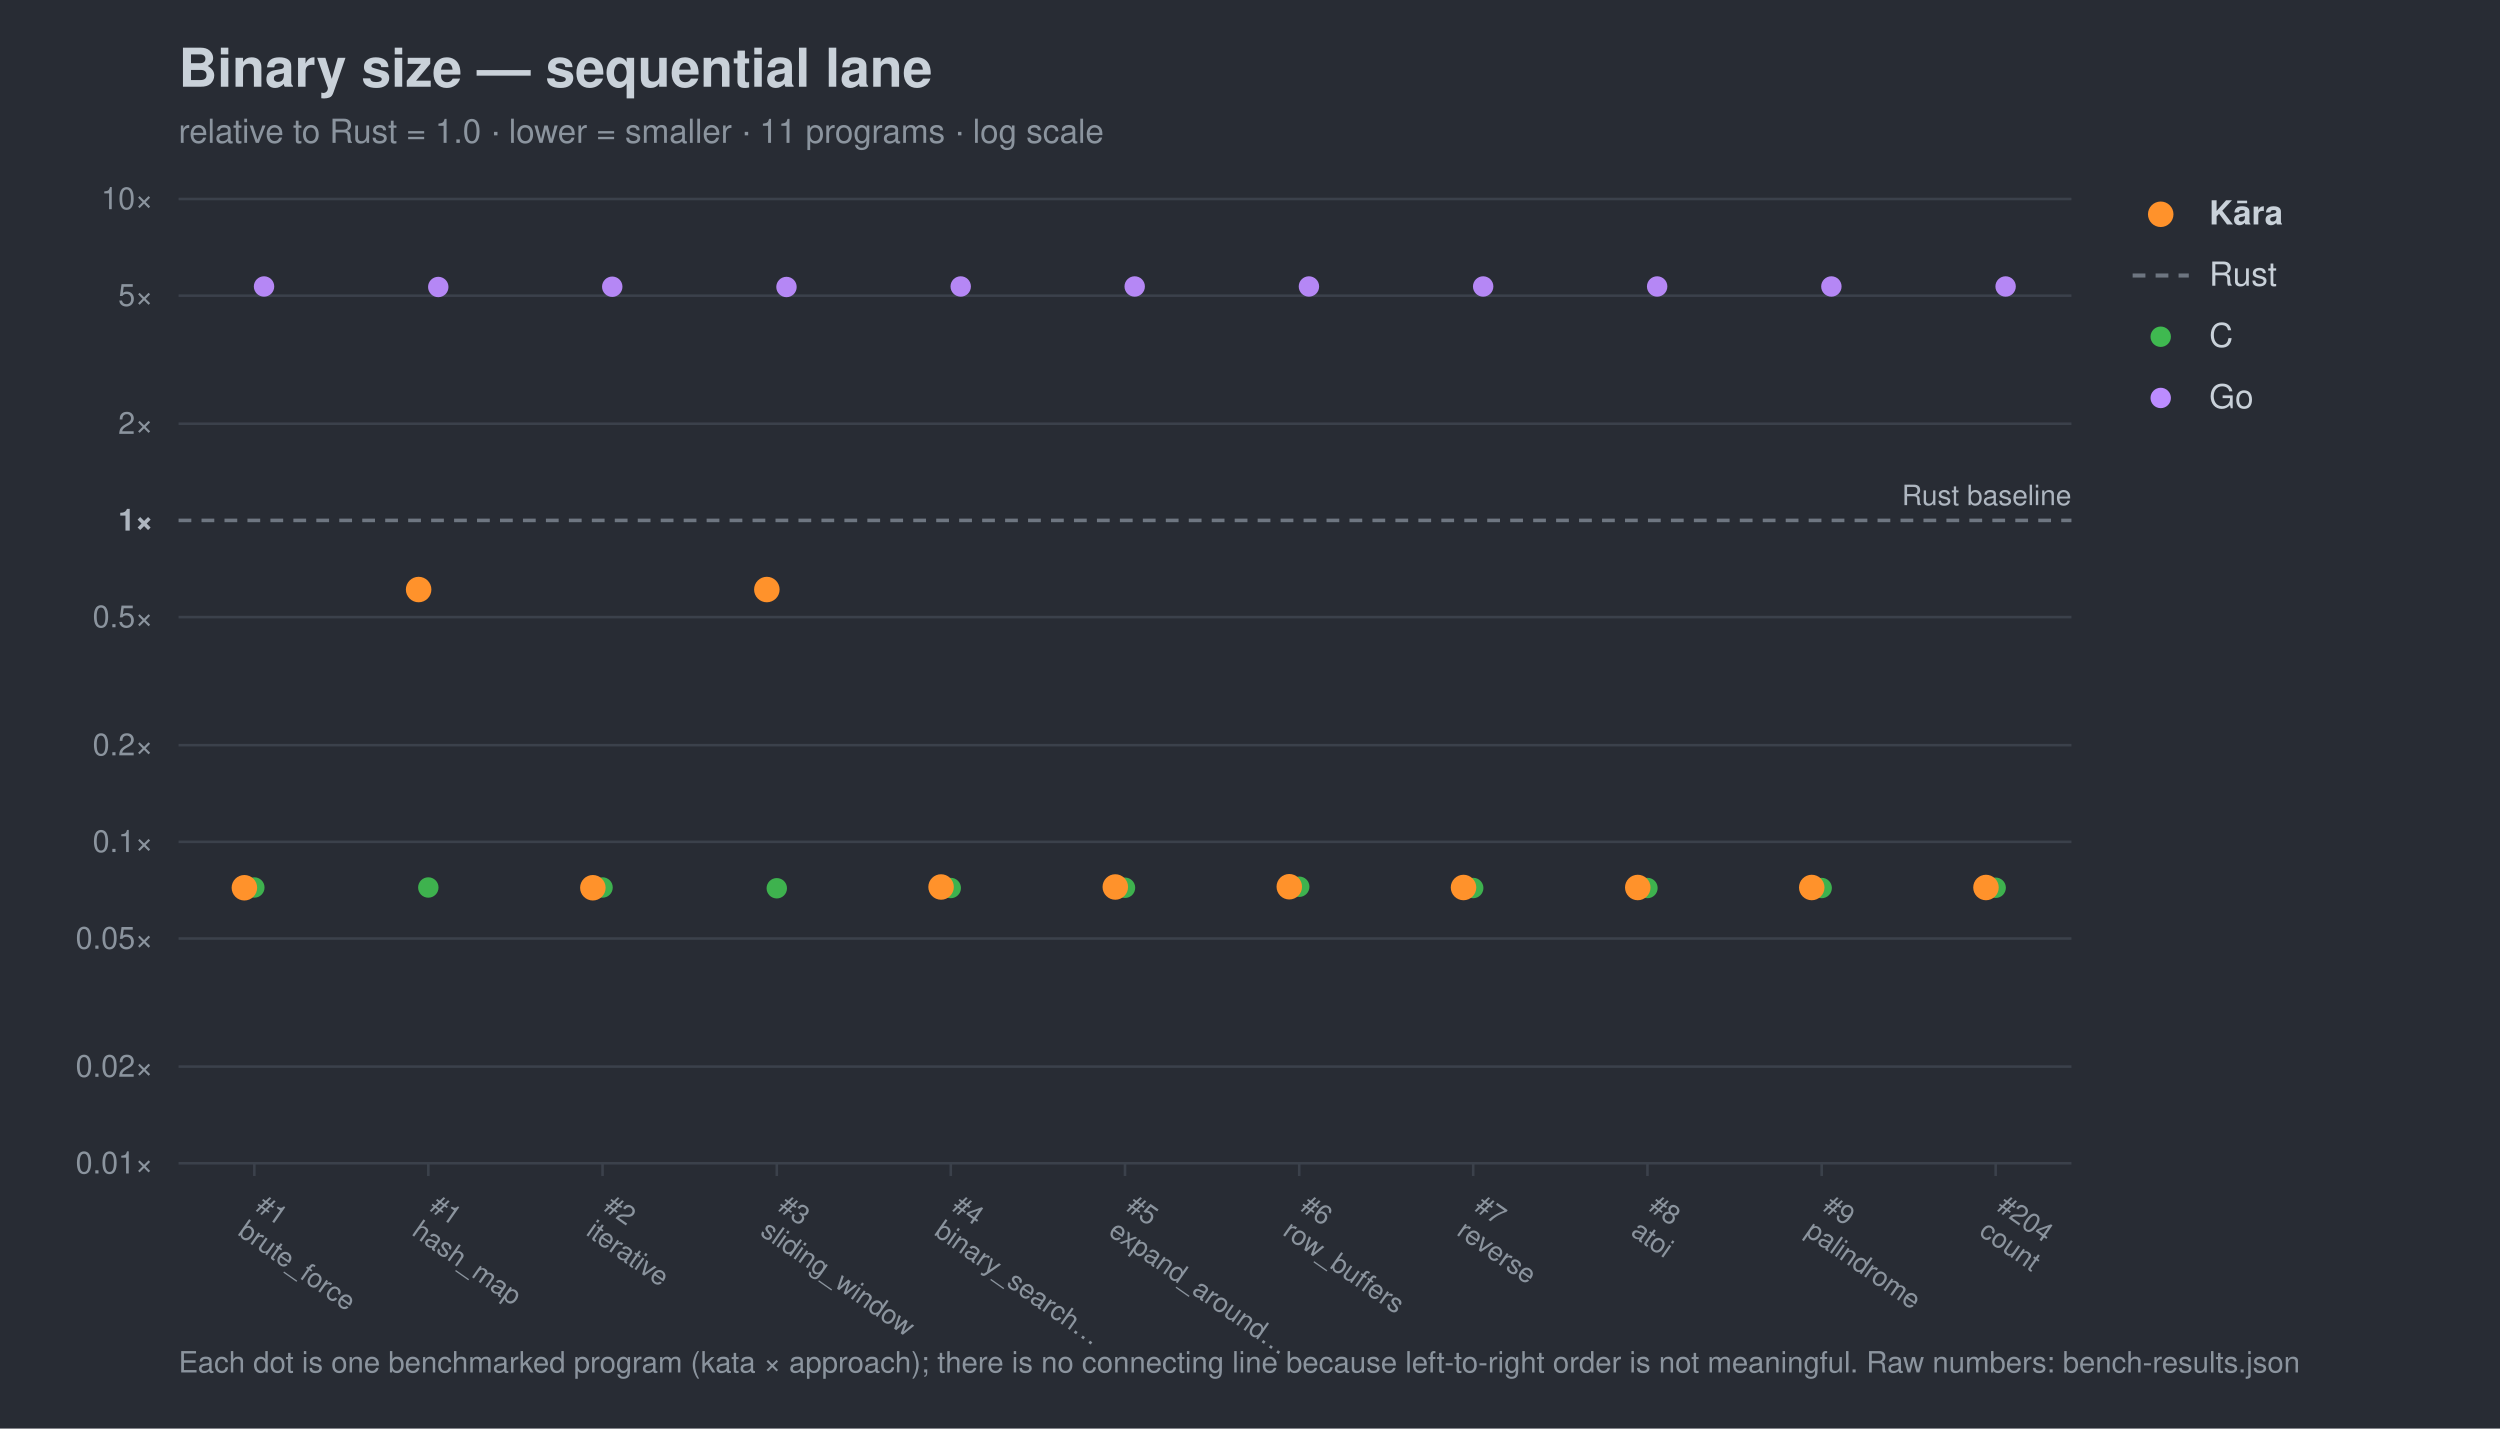
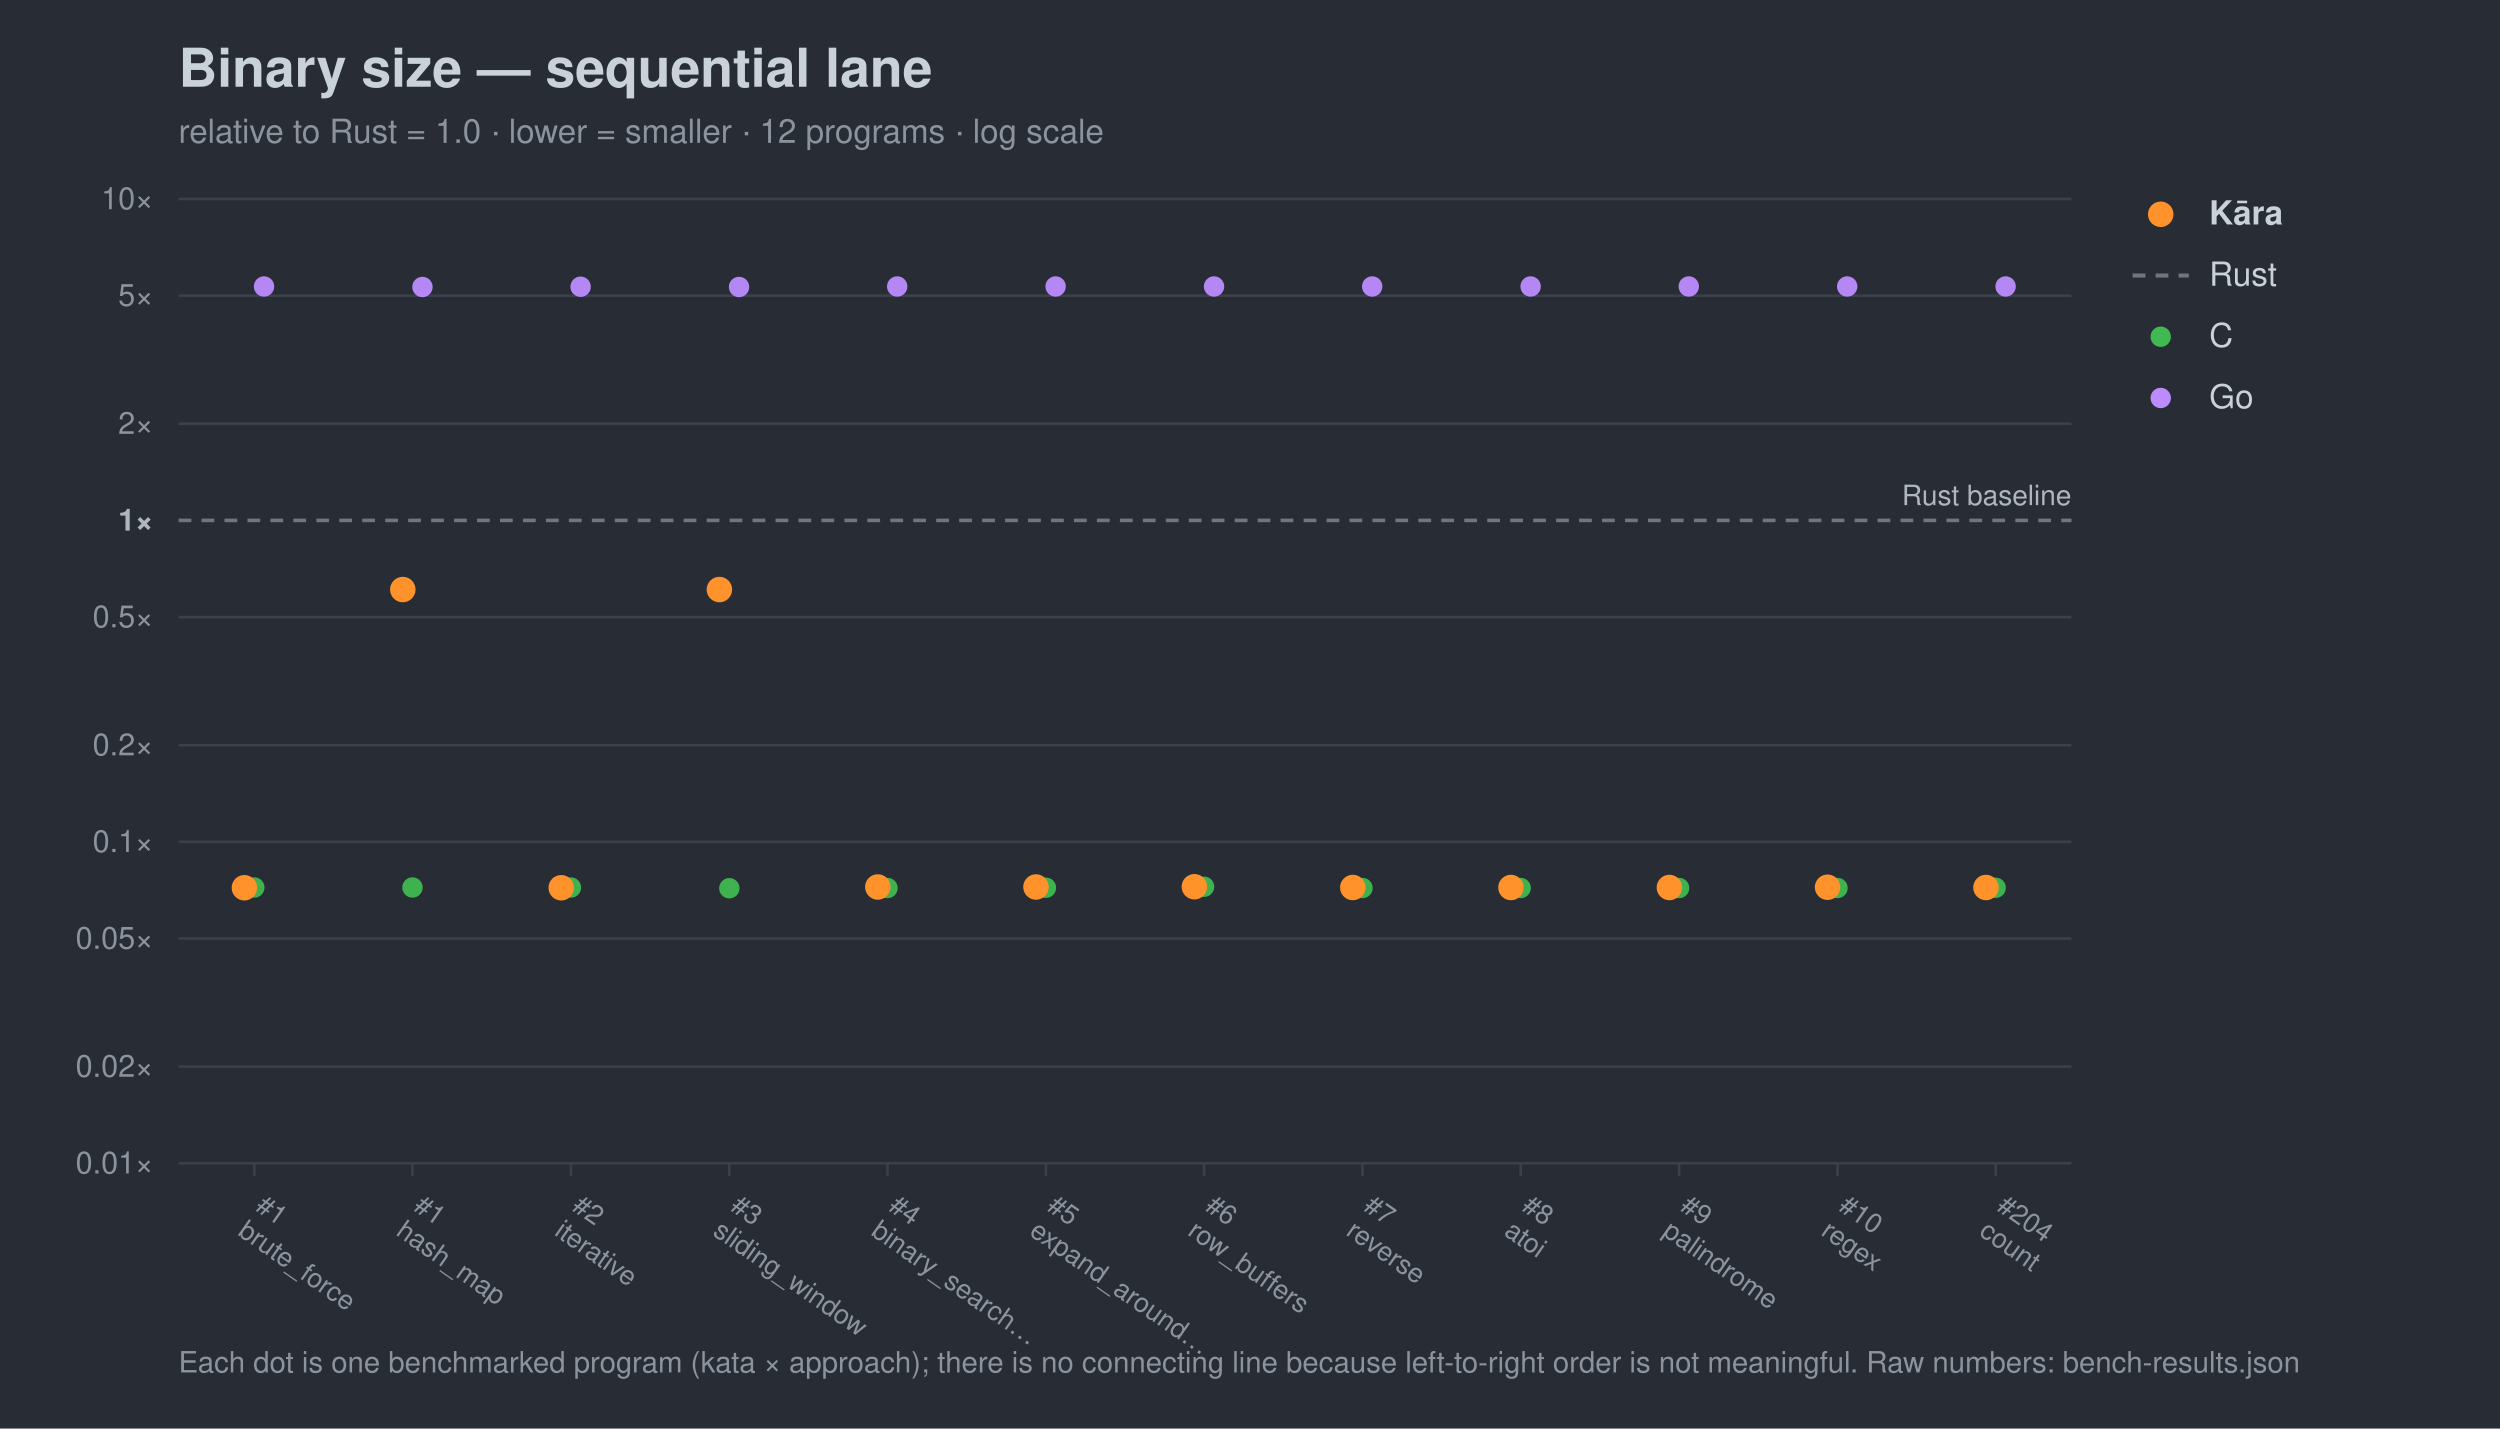
<svg xmlns="http://www.w3.org/2000/svg" width="980" height="560" viewBox="0 0 980 560" font-family="-apple-system,Segoe UI,Helvetica,Arial,sans-serif">
  <rect width="980" height="560" fill="#282c34" />
  <text x="70" y="34" font-size="21" font-weight="700" fill="#c9d1d9">Binary size — sequential lane</text>
-   <text x="70" y="56" font-size="13" fill="#8b949e">relative to Rust = 1.0 · lower = smaller · 11 programs · log scale</text>
+   <text x="70" y="56" font-size="13" fill="#8b949e">relative to Rust = 1.0 · lower = smaller · 12 programs · log scale</text>
  <line x1="70" y1="456.0" x2="812" y2="456.0" stroke="#3b414b" stroke-width="1" />
  <text x="60" y="460.0" font-size="12" text-anchor="end" fill="#8b949e">0.01×</text>
  <line x1="70" y1="418.1" x2="812" y2="418.1" stroke="#3b414b" stroke-width="1" />
  <text x="60" y="422.1" font-size="12" text-anchor="end" fill="#8b949e">0.02×</text>
  <line x1="70" y1="367.9" x2="812" y2="367.9" stroke="#3b414b" stroke-width="1" />
  <text x="60" y="371.9" font-size="12" text-anchor="end" fill="#8b949e">0.05×</text>
  <line x1="70" y1="330.0" x2="812" y2="330.0" stroke="#3b414b" stroke-width="1" />
  <text x="60" y="334.0" font-size="12" text-anchor="end" fill="#8b949e">0.1×</text>
  <line x1="70" y1="292.1" x2="812" y2="292.1" stroke="#3b414b" stroke-width="1" />
  <text x="60" y="296.1" font-size="12" text-anchor="end" fill="#8b949e">0.2×</text>
  <line x1="70" y1="241.9" x2="812" y2="241.9" stroke="#3b414b" stroke-width="1" />
  <text x="60" y="245.9" font-size="12" text-anchor="end" fill="#8b949e">0.5×</text>
  <line x1="70" y1="204.0" x2="812" y2="204.0" stroke="#6e7681" stroke-width="1.4" stroke-dasharray="5 4" />
  <text x="60" y="208.0" font-size="12" text-anchor="end" fill="#aeb6c0" font-weight="700">1×</text>
  <line x1="70" y1="166.1" x2="812" y2="166.1" stroke="#3b414b" stroke-width="1" />
  <text x="60" y="170.1" font-size="12" text-anchor="end" fill="#8b949e">2×</text>
  <line x1="70" y1="115.9" x2="812" y2="115.9" stroke="#3b414b" stroke-width="1" />
  <text x="60" y="119.9" font-size="12" text-anchor="end" fill="#8b949e">5×</text>
  <line x1="70" y1="78.0" x2="812" y2="78.0" stroke="#3b414b" stroke-width="1" />
  <text x="60" y="82.0" font-size="12" text-anchor="end" fill="#8b949e">10×</text>
  <text x="812" y="198.0" font-size="11" text-anchor="end" fill="#aeb6c0">Rust baseline</text>
  <line x1="99.7" y1="456" x2="99.7" y2="461" stroke="#3b414b" />
  <g transform="translate(99.7,474) rotate(35)">
    <text x="0" y="0" font-size="10.5" fill="#8b949e">#1</text>
    <text x="0" y="12" font-size="10.5" fill="#8b949e">brute_force</text>
  </g>
-   <line x1="167.9" y1="456" x2="167.9" y2="461" stroke="#3b414b" />
-   <g transform="translate(167.9,474) rotate(35)">
+   <line x1="161.7" y1="456" x2="161.7" y2="461" stroke="#3b414b" />
+   <g transform="translate(161.7,474) rotate(35)">
    <text x="0" y="0" font-size="10.5" fill="#8b949e">#1</text>
    <text x="0" y="12" font-size="10.5" fill="#8b949e">hash_map</text>
  </g>
-   <line x1="236.2" y1="456" x2="236.2" y2="461" stroke="#3b414b" />
-   <g transform="translate(236.2,474) rotate(35)">
+   <line x1="223.8" y1="456" x2="223.8" y2="461" stroke="#3b414b" />
+   <g transform="translate(223.8,474) rotate(35)">
    <text x="0" y="0" font-size="10.5" fill="#8b949e">#2</text>
    <text x="0" y="12" font-size="10.5" fill="#8b949e">iterative</text>
  </g>
-   <line x1="304.5" y1="456" x2="304.5" y2="461" stroke="#3b414b" />
-   <g transform="translate(304.5,474) rotate(35)">
+   <line x1="285.9" y1="456" x2="285.9" y2="461" stroke="#3b414b" />
+   <g transform="translate(285.9,474) rotate(35)">
    <text x="0" y="0" font-size="10.5" fill="#8b949e">#3</text>
    <text x="0" y="12" font-size="10.5" fill="#8b949e">sliding_window</text>
  </g>
-   <line x1="372.7" y1="456" x2="372.7" y2="461" stroke="#3b414b" />
-   <g transform="translate(372.7,474) rotate(35)">
+   <line x1="347.9" y1="456" x2="347.9" y2="461" stroke="#3b414b" />
+   <g transform="translate(347.9,474) rotate(35)">
    <text x="0" y="0" font-size="10.5" fill="#8b949e">#4</text>
    <text x="0" y="12" font-size="10.5" fill="#8b949e">binary_search…</text>
  </g>
-   <line x1="441.0" y1="456" x2="441.0" y2="461" stroke="#3b414b" />
-   <g transform="translate(441.0,474) rotate(35)">
+   <line x1="410.0" y1="456" x2="410.0" y2="461" stroke="#3b414b" />
+   <g transform="translate(410.0,474) rotate(35)">
    <text x="0" y="0" font-size="10.5" fill="#8b949e">#5</text>
    <text x="0" y="12" font-size="10.5" fill="#8b949e">expand_around…</text>
  </g>
-   <line x1="509.3" y1="456" x2="509.3" y2="461" stroke="#3b414b" />
-   <g transform="translate(509.3,474) rotate(35)">
+   <line x1="472.0" y1="456" x2="472.0" y2="461" stroke="#3b414b" />
+   <g transform="translate(472.0,474) rotate(35)">
    <text x="0" y="0" font-size="10.5" fill="#8b949e">#6</text>
    <text x="0" y="12" font-size="10.5" fill="#8b949e">row_buffers</text>
  </g>
-   <line x1="577.5" y1="456" x2="577.5" y2="461" stroke="#3b414b" />
-   <g transform="translate(577.5,474) rotate(35)">
+   <line x1="534.1" y1="456" x2="534.1" y2="461" stroke="#3b414b" />
+   <g transform="translate(534.1,474) rotate(35)">
    <text x="0" y="0" font-size="10.5" fill="#8b949e">#7</text>
    <text x="0" y="12" font-size="10.5" fill="#8b949e">reverse</text>
  </g>
-   <line x1="645.8" y1="456" x2="645.8" y2="461" stroke="#3b414b" />
-   <g transform="translate(645.8,474) rotate(35)">
+   <line x1="596.1" y1="456" x2="596.1" y2="461" stroke="#3b414b" />
+   <g transform="translate(596.1,474) rotate(35)">
    <text x="0" y="0" font-size="10.5" fill="#8b949e">#8</text>
    <text x="0" y="12" font-size="10.5" fill="#8b949e">atoi</text>
  </g>
-   <line x1="714.1" y1="456" x2="714.1" y2="461" stroke="#3b414b" />
-   <g transform="translate(714.1,474) rotate(35)">
+   <line x1="658.2" y1="456" x2="658.2" y2="461" stroke="#3b414b" />
+   <g transform="translate(658.2,474) rotate(35)">
    <text x="0" y="0" font-size="10.5" fill="#8b949e">#9</text>
    <text x="0" y="12" font-size="10.5" fill="#8b949e">palindrome</text>
+   </g>
+   <line x1="720.3" y1="456" x2="720.3" y2="461" stroke="#3b414b" />
+   <g transform="translate(720.3,474) rotate(35)">
+     <text x="0" y="0" font-size="10.5" fill="#8b949e">#10</text>
+     <text x="0" y="12" font-size="10.5" fill="#8b949e">regex</text>
  </g>
  <line x1="782.3" y1="456" x2="782.3" y2="461" stroke="#3b414b" />
  <g transform="translate(782.3,474) rotate(35)">
    <text x="0" y="0" font-size="10.5" fill="#8b949e">#204</text>
    <text x="0" y="12" font-size="10.5" fill="#8b949e">count</text>
  </g>
  <circle cx="99.7" cy="347.9" r="4.0" fill="#3fb950" opacity="0.95" />
-   <circle cx="167.9" cy="347.9" r="4.0" fill="#3fb950" opacity="0.95" />
-   <circle cx="236.2" cy="347.9" r="4.0" fill="#3fb950" opacity="0.95" />
-   <circle cx="304.5" cy="348.2" r="4.0" fill="#3fb950" opacity="0.95" />
-   <circle cx="372.7" cy="348.1" r="4.0" fill="#3fb950" opacity="0.95" />
-   <circle cx="441.0" cy="348.0" r="4.0" fill="#3fb950" opacity="0.95" />
-   <circle cx="509.3" cy="347.6" r="4.0" fill="#3fb950" opacity="0.95" />
-   <circle cx="577.5" cy="348.1" r="4.0" fill="#3fb950" opacity="0.95" />
-   <circle cx="645.8" cy="348.1" r="4.0" fill="#3fb950" opacity="0.95" />
-   <circle cx="714.1" cy="348.1" r="4.0" fill="#3fb950" opacity="0.95" />
+   <circle cx="161.7" cy="347.9" r="4.0" fill="#3fb950" opacity="0.95" />
+   <circle cx="223.8" cy="347.9" r="4.0" fill="#3fb950" opacity="0.95" />
+   <circle cx="285.9" cy="348.2" r="4.0" fill="#3fb950" opacity="0.95" />
+   <circle cx="347.9" cy="348.1" r="4.0" fill="#3fb950" opacity="0.95" />
+   <circle cx="410.0" cy="348.0" r="4.0" fill="#3fb950" opacity="0.95" />
+   <circle cx="472.0" cy="347.6" r="4.0" fill="#3fb950" opacity="0.95" />
+   <circle cx="534.1" cy="348.1" r="4.0" fill="#3fb950" opacity="0.95" />
+   <circle cx="596.1" cy="348.1" r="4.0" fill="#3fb950" opacity="0.95" />
+   <circle cx="658.2" cy="348.1" r="4.0" fill="#3fb950" opacity="0.95" />
+   <circle cx="720.3" cy="348.1" r="4.0" fill="#3fb950" opacity="0.95" />
  <circle cx="782.3" cy="348.0" r="4.0" fill="#3fb950" opacity="0.95" />
  <circle cx="103.5" cy="112.3" r="4.0" fill="#bc8cff" opacity="0.95" />
-   <circle cx="171.8" cy="112.5" r="4.0" fill="#bc8cff" opacity="0.95" />
-   <circle cx="240.0" cy="112.4" r="4.0" fill="#bc8cff" opacity="0.95" />
-   <circle cx="308.3" cy="112.5" r="4.0" fill="#bc8cff" opacity="0.95" />
-   <circle cx="376.6" cy="112.3" r="4.0" fill="#bc8cff" opacity="0.95" />
-   <circle cx="444.8" cy="112.3" r="4.0" fill="#bc8cff" opacity="0.95" />
-   <circle cx="513.1" cy="112.3" r="4.0" fill="#bc8cff" opacity="0.95" />
-   <circle cx="581.4" cy="112.3" r="4.0" fill="#bc8cff" opacity="0.95" />
-   <circle cx="649.6" cy="112.3" r="4.0" fill="#bc8cff" opacity="0.95" />
-   <circle cx="717.9" cy="112.3" r="4.0" fill="#bc8cff" opacity="0.95" />
+   <circle cx="165.6" cy="112.5" r="4.0" fill="#bc8cff" opacity="0.95" />
+   <circle cx="227.6" cy="112.4" r="4.0" fill="#bc8cff" opacity="0.95" />
+   <circle cx="289.7" cy="112.5" r="4.0" fill="#bc8cff" opacity="0.95" />
+   <circle cx="351.7" cy="112.3" r="4.0" fill="#bc8cff" opacity="0.95" />
+   <circle cx="413.8" cy="112.3" r="4.0" fill="#bc8cff" opacity="0.95" />
+   <circle cx="475.9" cy="112.3" r="4.0" fill="#bc8cff" opacity="0.95" />
+   <circle cx="537.9" cy="112.3" r="4.0" fill="#bc8cff" opacity="0.95" />
+   <circle cx="600.0" cy="112.3" r="4.0" fill="#bc8cff" opacity="0.95" />
+   <circle cx="662.0" cy="112.3" r="4.0" fill="#bc8cff" opacity="0.95" />
+   <circle cx="724.1" cy="112.3" r="4.0" fill="#bc8cff" opacity="0.95" />
  <circle cx="786.2" cy="112.3" r="4.0" fill="#bc8cff" opacity="0.95" />
  <circle cx="95.8" cy="348.0" r="5.0" fill="#ff922b" opacity="1.0" />
-   <circle cx="164.1" cy="231.1" r="5.0" fill="#ff922b" opacity="1.0" />
-   <circle cx="232.4" cy="348.0" r="5.0" fill="#ff922b" opacity="1.0" />
-   <circle cx="300.6" cy="231.1" r="5.0" fill="#ff922b" opacity="1.0" />
-   <circle cx="368.9" cy="347.7" r="5.0" fill="#ff922b" opacity="1.0" />
-   <circle cx="437.2" cy="347.7" r="5.0" fill="#ff922b" opacity="1.0" />
-   <circle cx="505.4" cy="347.6" r="5.0" fill="#ff922b" opacity="1.0" />
-   <circle cx="573.7" cy="347.9" r="5.0" fill="#ff922b" opacity="1.0" />
-   <circle cx="642.0" cy="347.9" r="5.0" fill="#ff922b" opacity="1.0" />
-   <circle cx="710.2" cy="347.9" r="5.0" fill="#ff922b" opacity="1.0" />
+   <circle cx="157.9" cy="231.1" r="5.0" fill="#ff922b" opacity="1.0" />
+   <circle cx="220.0" cy="348.0" r="5.0" fill="#ff922b" opacity="1.0" />
+   <circle cx="282.0" cy="231.1" r="5.0" fill="#ff922b" opacity="1.0" />
+   <circle cx="344.1" cy="347.7" r="5.0" fill="#ff922b" opacity="1.0" />
+   <circle cx="406.1" cy="347.7" r="5.0" fill="#ff922b" opacity="1.0" />
+   <circle cx="468.2" cy="347.6" r="5.0" fill="#ff922b" opacity="1.0" />
+   <circle cx="530.3" cy="347.9" r="5.0" fill="#ff922b" opacity="1.0" />
+   <circle cx="592.3" cy="347.9" r="5.0" fill="#ff922b" opacity="1.0" />
+   <circle cx="654.4" cy="347.9" r="5.0" fill="#ff922b" opacity="1.0" />
+   <circle cx="716.4" cy="347.8" r="5.0" fill="#ff922b" opacity="1.0" />
  <circle cx="778.5" cy="347.9" r="5.0" fill="#ff922b" opacity="1.0" />
  <circle cx="847" cy="84" r="5" fill="#ff922b" />
  <text x="866" y="88" font-size="13" fill="#c9d1d9" font-weight="700">Kāra</text>
  <line x1="836" y1="108" x2="858" y2="108" stroke="#6e7681" stroke-width="1.6" stroke-dasharray="5 4" />
  <text x="866" y="112" font-size="13" fill="#c9d1d9" font-weight="400">Rust</text>
  <circle cx="847" cy="132" r="4" fill="#3fb950" />
  <text x="866" y="136" font-size="13" fill="#c9d1d9" font-weight="400">C</text>
  <circle cx="847" cy="156" r="4" fill="#bc8cff" />
  <text x="866" y="160" font-size="13" fill="#c9d1d9" font-weight="400">Go</text>
  <text x="70" y="538" font-size="11.5" fill="#8b949e">Each dot is one benchmarked program (kata × approach); there is no connecting line because left-to-right order is not meaningful. Raw numbers: bench-results.json</text>
</svg>
